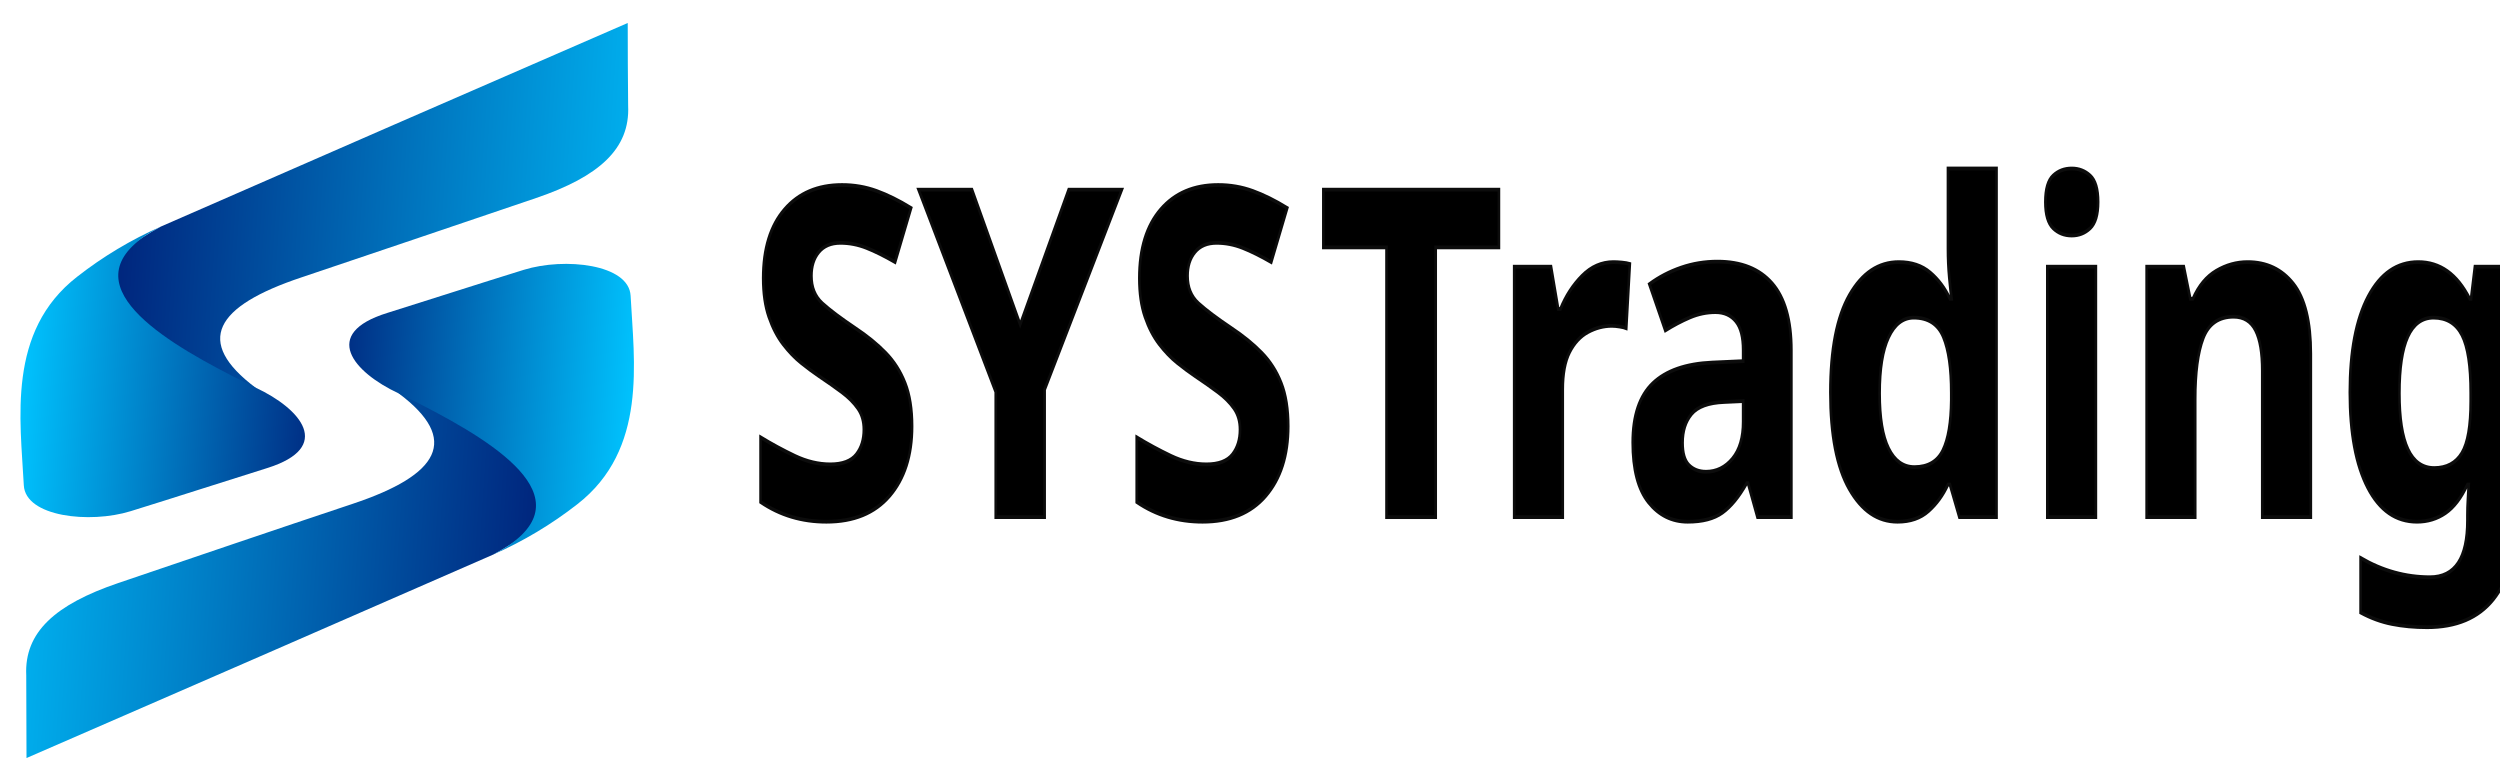
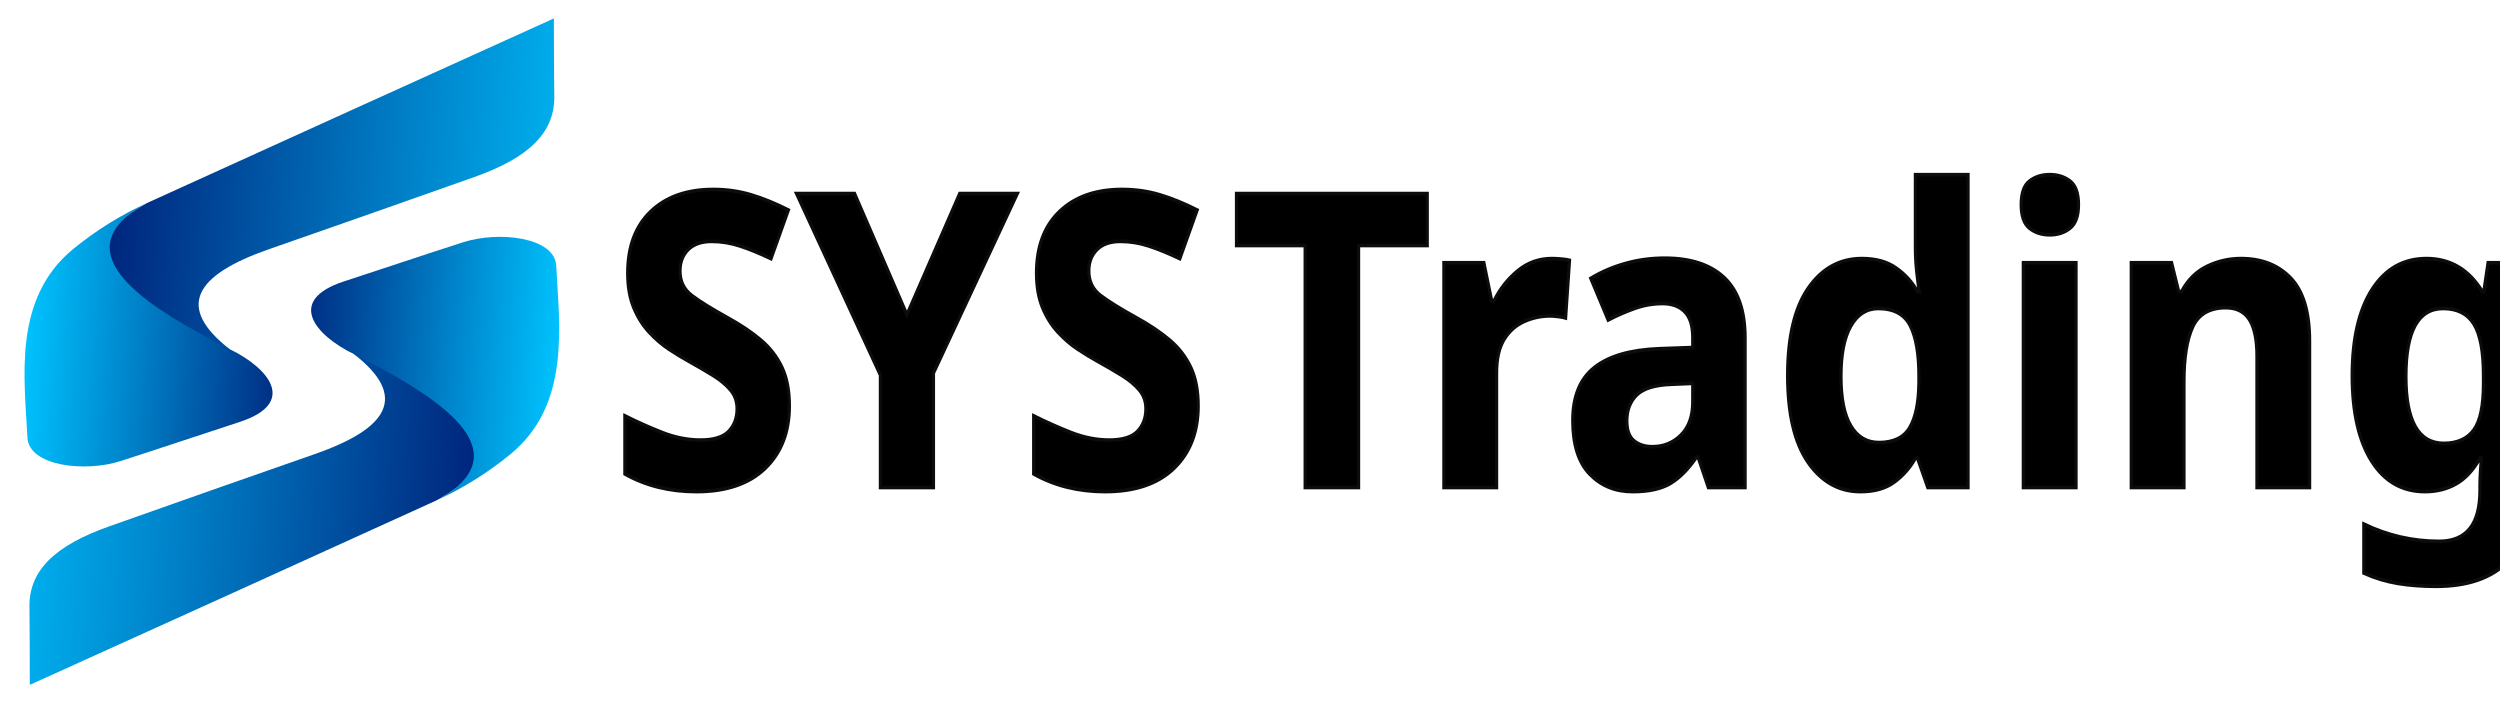
- <svg xmlns="http://www.w3.org/2000/svg" xmlns:xlink="http://www.w3.org/1999/xlink" viewBox="0 0 666.89 207.32">
+ <svg xmlns="http://www.w3.org/2000/svg" xmlns:xlink="http://www.w3.org/1999/xlink" viewBox="0 0 678.13 192">
  <defs>
-     <style>.cls-1{fill:url(#linear-gradient);}.cls-2{fill:url(#linear-gradient-2);}.cls-3{fill:url(#linear-gradient-3);}.cls-4{fill:url(#linear-gradient-4);}.cls-5{font-size:122.36px;stroke:#0c0c0c;stroke-miterlimit:10;font-family:ArtifaktElement-Bold, Artifakt Element;font-weight:700;}.cls-6{letter-spacing:-0.02em;}.cls-7{letter-spacing:-0.01em;}.cls-8{letter-spacing:-0.02em;}.cls-9{letter-spacing:-0.02em;}</style>
-     <linearGradient id="linear-gradient" x1="151.26" y1="574.76" x2="-16.7" y2="563.45" gradientTransform="translate(36.9 -511.76)" gradientUnits="userSpaceOnUse">
+     <style>.cls-1{fill:url(#linear-gradient);}.cls-2{fill:url(#linear-gradient-2);}.cls-3{fill:url(#linear-gradient-3);}.cls-4{fill:url(#linear-gradient-4);}.cls-5{font-size:111.64px;stroke:#0c0c0c;stroke-miterlimit:10;font-family:ArtifaktElement-Bold, Artifakt Element;font-weight:700;letter-spacing:-0.02em;}.cls-6{letter-spacing:-0.01em;}.cls-7{letter-spacing:-0.02em;}.cls-8{letter-spacing:-0.02em;}.cls-9{letter-spacing:0em;}</style>
+     <linearGradient id="linear-gradient" x1="131.62" y1="568.99" x2="-17.1" y2="558.98" gradientTransform="translate(36.9 -511.76)" gradientUnits="userSpaceOnUse">
      <stop offset="0" stop-color="#00c4ff" />
      <stop offset="1" stop-color="#001973" />
    </linearGradient>
-     <linearGradient id="linear-gradient-2" x1="80.81" y1="91.42" x2="-8.32" y2="85.42" gradientTransform="translate(13.53 11.93)" gradientUnits="userSpaceOnUse">
+     <linearGradient id="linear-gradient-2" x1="71.96" y1="82.56" x2="-7.08" y2="77.24" gradientTransform="translate(13.53 11.93)" gradientUnits="userSpaceOnUse">
      <stop offset="0" stop-color="#001973" />
      <stop offset="1" stop-color="#00c4ff" />
    </linearGradient>
-     <linearGradient id="linear-gradient-3" x1="1256.26" y1="3610.95" x2="1088.3" y2="3599.65" gradientTransform="translate(1242.62 3756.29) rotate(180)" xlink:href="#linear-gradient" />
-     <linearGradient id="linear-gradient-4" x1="1185.81" y1="3127.61" x2="1096.68" y2="3121.61" gradientTransform="translate(1265.98 3232.6) rotate(180)" xlink:href="#linear-gradient-2" />
+     <linearGradient id="linear-gradient-3" x1="1275.28" y1="3608.44" x2="1126.56" y2="3598.43" gradientTransform="translate(1265.08 3741.99) rotate(180)" xlink:href="#linear-gradient" />
+     <linearGradient id="linear-gradient-4" x1="1215.62" y1="3122.01" x2="1136.57" y2="3116.69" gradientTransform="translate(1288.45 3218.3) rotate(180)" xlink:href="#linear-gradient-2" />
  </defs>
  <g id="graphics">
-     <path class="cls-1" d="M167.56,28.2c.54,11.47-7.72,18.89-24.54,24.62C122.42,59.83,101.14,67,80.4,74c-23,7.68-28.7,17.07-12.2,29.44C62.83,110.24,44.14,109,33.82,108c-11.56-4.08-14.93-13-14.27-20.3C20.48,77.32,30,67.45,42.93,60.43Q105.1,33.22,167.45,6.13,167.45,17.17,167.56,28.2Z" />
-     <path class="cls-2" d="M68.2,103.41s-2.51-1.18-6.64-3.32C42,90,16.39,74.27,42.93,60.43a105.31,105.31,0,0,0-22.36,13.4C1.79,88.43,5.44,111.92,6.35,129.44c.43,8.43,17.57,10.3,28.47,6.93,12-3.71,24.81-7.87,36.42-11.5C89.06,119.3,80.29,109.06,68.2,103.41Z" />
-     <path class="cls-3" d="M7,180.14c-.54-11.47,7.72-18.89,24.54-24.61,20.6-7,41.88-14.24,62.62-21.16,23-7.68,28.7-17.07,12.2-29.44,5.37-6.83,24.06-5.58,34.38-4.59,11.56,4.08,14.92,13,14.27,20.3-.93,10.37-10.41,20.25-23.38,27.27Q69.41,175.12,7.07,202.21,7.07,191.17,7,180.14Z" />
-     <path class="cls-4" d="M106.32,104.93s2.5,1.18,6.64,3.32c19.6,10.14,45.16,25.82,18.63,39.66A105.56,105.56,0,0,0,154,134.51c18.78-14.6,15.13-38.09,14.22-55.61-.44-8.43-17.57-10.29-28.47-6.93-12,3.71-24.81,7.87-36.42,11.5C85.46,89,94.22,99.27,106.32,104.93Z" />
-     <text class="cls-5" transform="translate(198.9 137.95) scale(0.71 1)">
-       <tspan class="cls-6">SY</tspan>
-       <tspan class="cls-7" x="141.32" y="0">S</tspan>
-       <tspan class="cls-8" x="214.61" y="0">T</tspan>
-       <tspan class="cls-9" x="279.22" y="0">r</tspan>
-       <tspan x="328.16" y="0">ading</tspan>
+     <path class="cls-1" d="M150.34,25.35c.48,10.58-6.85,17.42-21.76,22.7-18.25,6.46-37.12,13.11-55.5,19.5C52.71,74.63,47.64,83.28,62.27,94.69c-4.76,6.3-21.33,5.14-30.48,4.23-10.25-3.77-13.23-12-12.65-18.72.83-9.56,9.23-18.66,20.73-25.13Q95,30,150.24,5,150.24,15.18,150.34,25.35Z" />
+     <path class="cls-2" d="M62.27,94.69S60,93.6,56.38,91.63C39,82.28,16.34,67.82,39.87,55.07A92.38,92.38,0,0,0,20,67.42C3.4,80.88,6.64,102.53,7.44,118.69c.38,7.76,15.58,9.48,25.24,6.38,10.64-3.42,22-7.25,32.28-10.6C80.76,109.33,73,99.9,62.27,94.69Z" />
+     <path class="cls-3" d="M8,165.42C7.5,154.85,14.82,148,29.74,142.73c18.26-6.46,37.12-13.12,55.5-19.51,20.36-7.07,25.44-15.73,10.81-27.14,4.76-6.29,21.33-5.13,30.48-4.22,10.25,3.76,13.23,12,12.65,18.71-.83,9.56-9.23,18.67-20.73,25.14Q63.34,160.79,8.08,185.77,8.08,175.6,8,165.42Z" />
+     <path class="cls-4" d="M96.05,96.08s2.23,1.09,5.89,3.06c17.38,9.36,40,23.81,16.51,36.57a92.44,92.44,0,0,0,19.82-12.35c16.66-13.46,13.42-35.12,12.61-51.27-.39-7.77-15.57-9.49-25.24-6.38-10.64,3.41-22,7.25-32.28,10.6C77.56,81.44,85.33,90.87,96.05,96.08Z" />
+     <text class="cls-5" transform="translate(165.07 132.23) scale(0.86 1)">SY<tspan class="cls-6" x="128.94" y="0">S</tspan>
+       <tspan class="cls-7" x="195.82" y="0">T</tspan>
+       <tspan class="cls-8" x="254.76" y="0">r</tspan>
+       <tspan class="cls-9" x="299.42" y="0">ading</tspan>
    </text>
  </g>
</svg>
